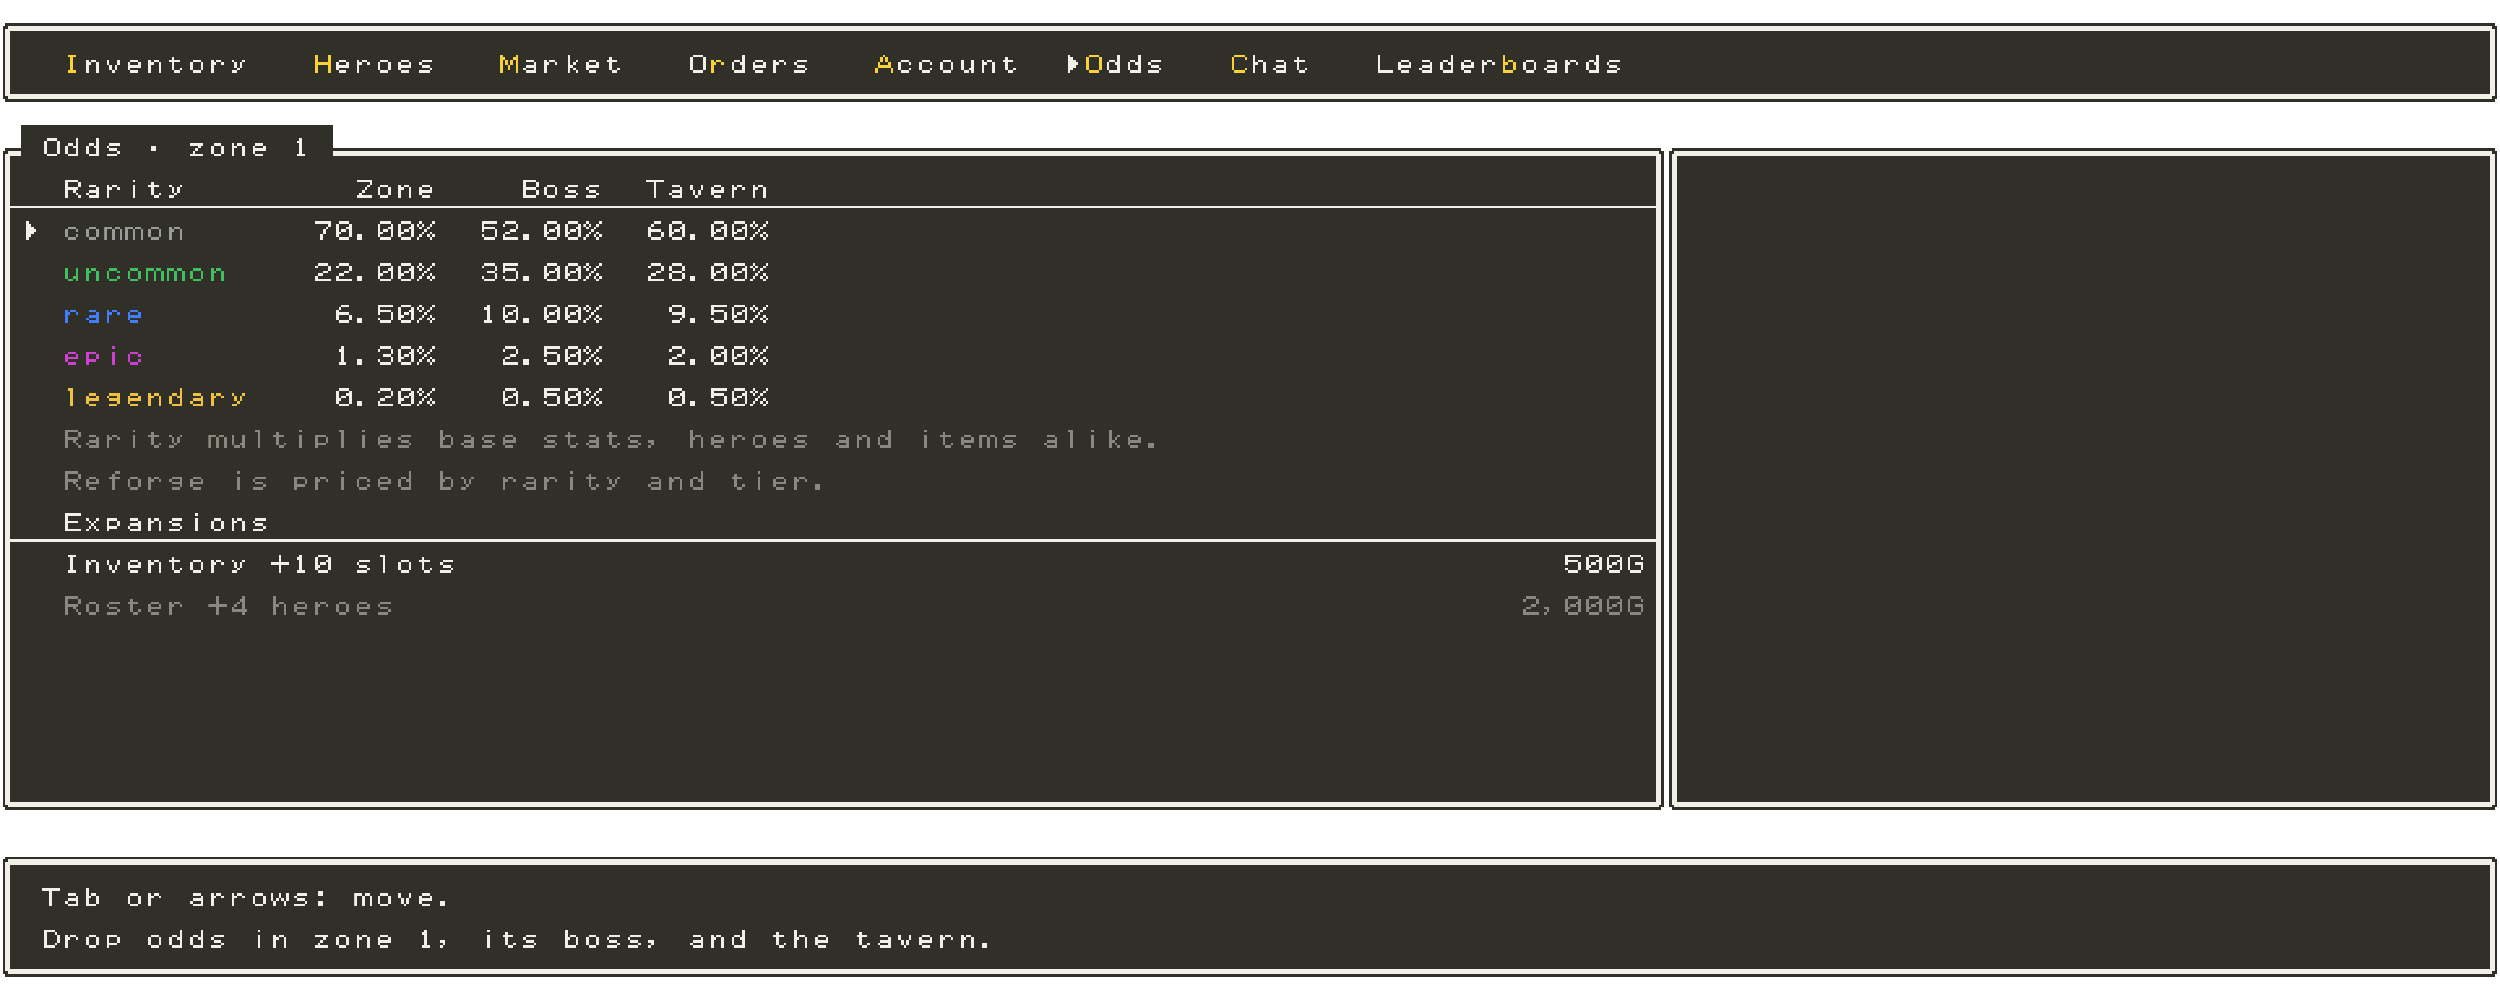
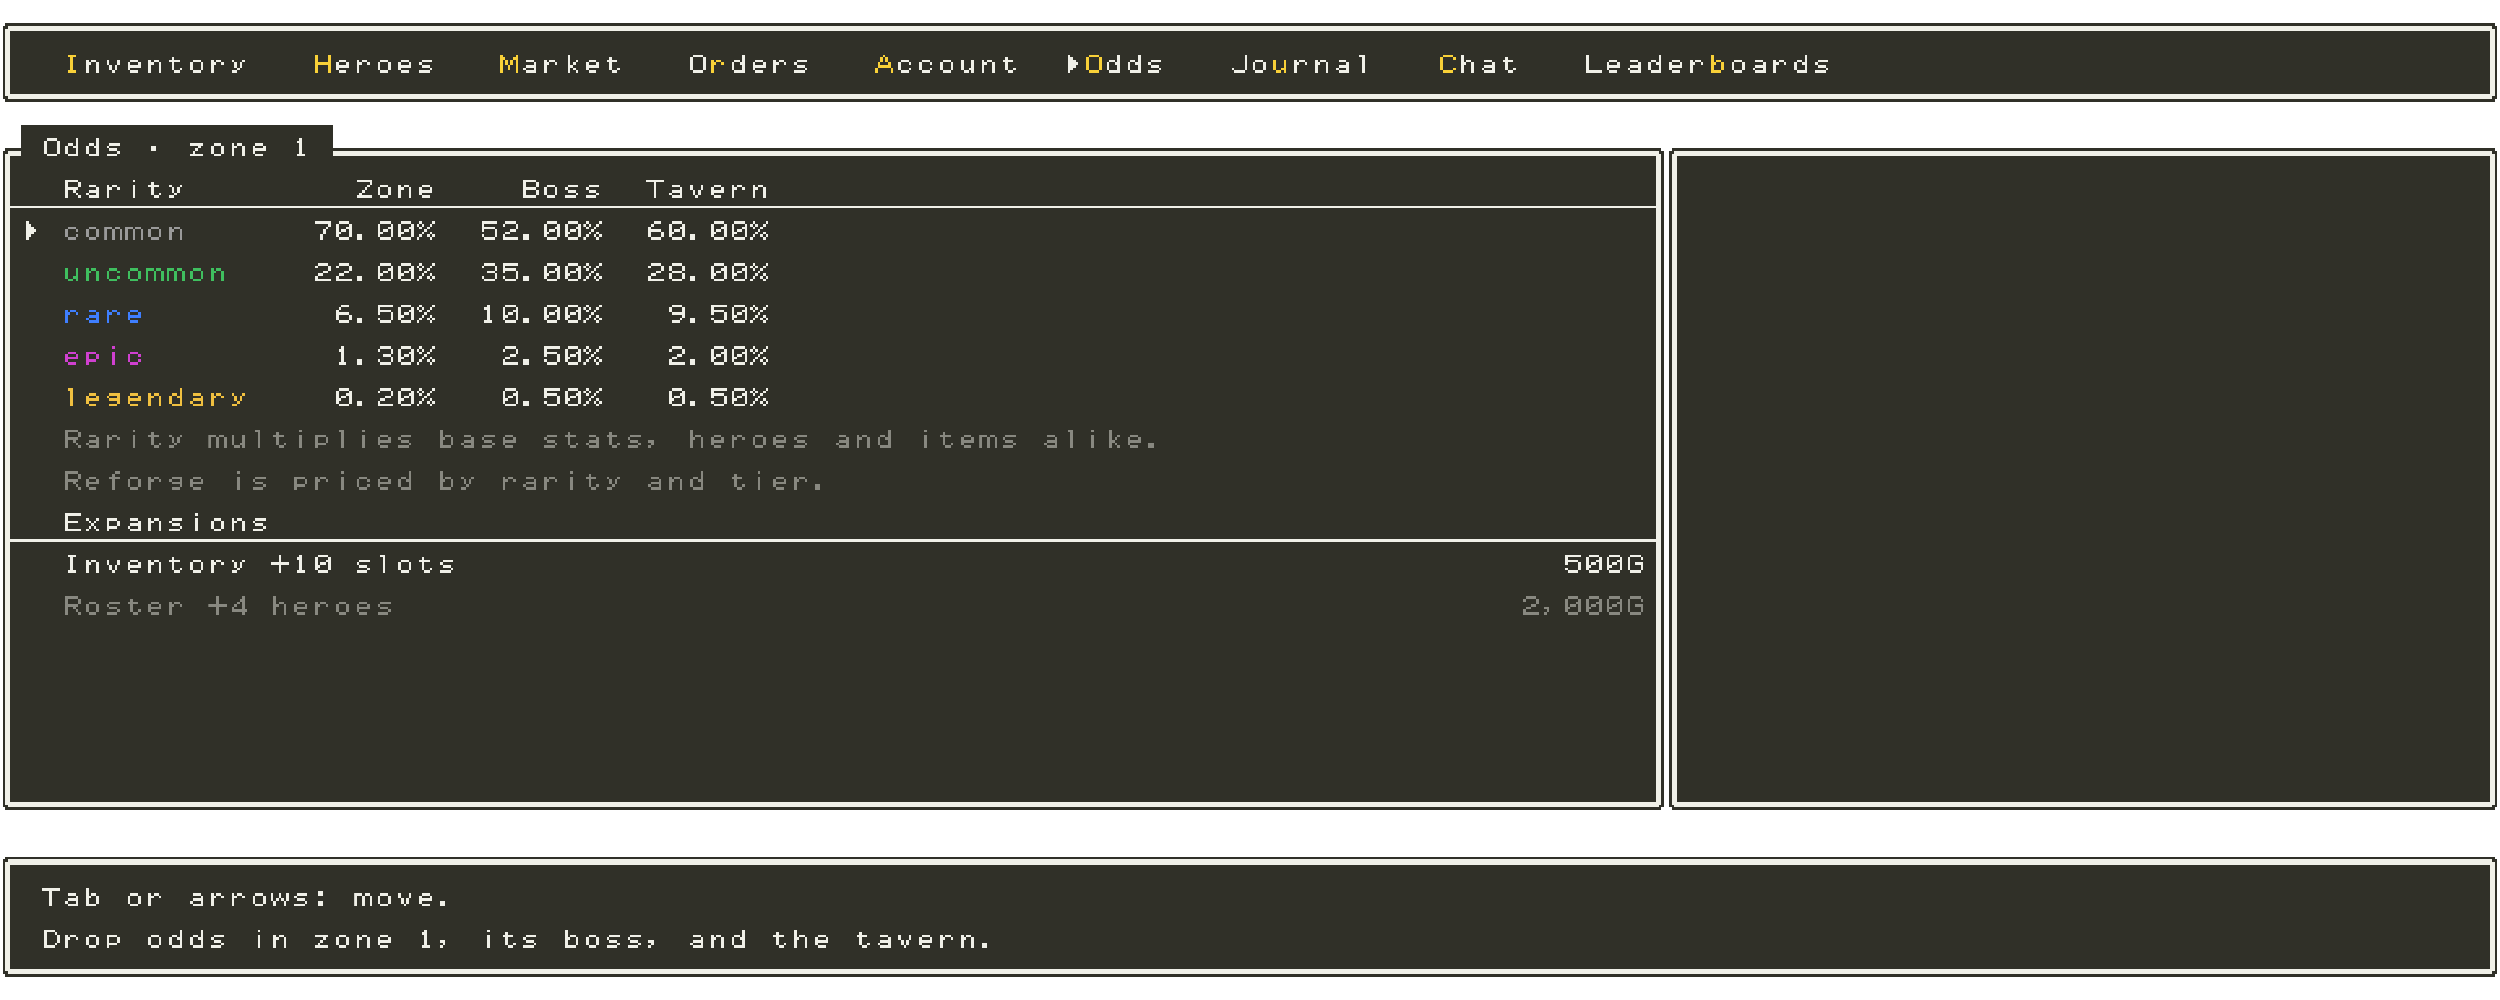
<svg xmlns="http://www.w3.org/2000/svg" viewBox="0 0 960 384" width="960" height="384" shape-rendering="crispEdges">
  <defs>
    <symbol id="g0">
      <path d="M2 5h3v1h-3zM3 6h1v1h-1zM3 7h1v1h-1zM3 8h1v1h-1zM3 9h1v1h-1zM3 10h1v1h-1zM2 11h3v1h-3z" />
    </symbol>
    <symbol id="g1">
      <path d="M1 7h1v1h-1zM3 7h2v1h-2zM1 8h2v1h-2zM5 8h1v1h-1zM1 9h1v1h-1zM5 9h1v1h-1zM1 10h1v1h-1zM5 10h1v1h-1zM1 11h1v1h-1zM5 11h1v1h-1z" />
    </symbol>
    <symbol id="g2">
      <path d="M1 7h1v1h-1zM5 7h1v1h-1zM1 8h1v1h-1zM5 8h1v1h-1zM2 9h1v1h-1zM4 9h1v1h-1zM2 10h1v1h-1zM4 10h1v1h-1zM3 11h1v1h-1z" />
    </symbol>
    <symbol id="g3">
      <path d="M2 7h3v1h-3zM1 8h1v1h-1zM5 8h1v1h-1zM1 9h5v1h-5zM1 10h1v1h-1zM2 11h3v1h-3z" />
    </symbol>
    <symbol id="g4">
      <path d="M2 6h1v1h-1zM1 7h4v1h-4zM2 8h1v1h-1zM2 9h1v1h-1zM2 10h1v1h-1zM5 10h1v1h-1zM3 11h2v1h-2z" />
    </symbol>
    <symbol id="g5">
      <path d="M2 7h3v1h-3zM1 8h1v1h-1zM5 8h1v1h-1zM1 9h1v1h-1zM5 9h1v1h-1zM1 10h1v1h-1zM5 10h1v1h-1zM2 11h3v1h-3z" />
    </symbol>
    <symbol id="g6">
      <path d="M1 7h1v1h-1zM3 7h2v1h-2zM1 8h2v1h-2zM5 8h1v1h-1zM1 9h1v1h-1zM1 10h1v1h-1zM1 11h1v1h-1z" />
    </symbol>
    <symbol id="g7">
      <path d="M1 7h1v1h-1zM5 7h1v1h-1zM2 8h1v1h-1zM4 8h1v1h-1zM2 9h1v1h-1zM4 9h1v1h-1zM3 10h1v1h-1zM1 11h2v1h-2z" />
    </symbol>
    <symbol id="g8">
      <path d="M1 5h1v1h-1zM6 5h1v1h-1zM1 6h1v1h-1zM6 6h1v1h-1zM1 7h1v1h-1zM6 7h1v1h-1zM1 8h6v1h-6zM1 9h1v1h-1zM6 9h1v1h-1zM1 10h1v1h-1zM6 10h1v1h-1zM1 11h1v1h-1zM6 11h1v1h-1z" />
    </symbol>
    <symbol id="g9">
      <path d="M2 7h4v1h-4zM1 8h1v1h-1zM2 9h3v1h-3zM5 10h1v1h-1zM1 11h4v1h-4z" />
    </symbol>
    <symbol id="g10">
      <path d="M0 5h1v1h-1zM6 5h1v1h-1zM0 6h2v1h-2zM5 6h2v1h-2zM0 7h1v1h-1zM2 7h1v1h-1zM4 7h1v1h-1zM6 7h1v1h-1zM0 8h1v1h-1zM2 8h1v1h-1zM4 8h1v1h-1zM6 8h1v1h-1zM0 9h1v1h-1zM3 9h1v1h-1zM6 9h1v1h-1zM0 10h1v1h-1zM3 10h1v1h-1zM6 10h1v1h-1zM0 11h1v1h-1zM6 11h1v1h-1z" />
    </symbol>
    <symbol id="g11">
      <path d="M2 7h3v1h-3zM5 8h1v1h-1zM2 9h4v1h-4zM1 10h1v1h-1zM5 10h1v1h-1zM2 11h4v1h-4z" />
    </symbol>
    <symbol id="g12">
      <path d="M2 5h1v1h-1zM2 6h1v1h-1zM2 7h1v1h-1zM5 7h1v1h-1zM2 8h1v1h-1zM4 8h1v1h-1zM2 9h2v1h-2zM2 10h1v1h-1zM4 10h1v1h-1zM2 11h1v1h-1zM5 11h1v1h-1z" />
    </symbol>
    <symbol id="g13">
      <path d="M2 5h4v1h-4zM1 6h1v1h-1zM6 6h1v1h-1zM1 7h1v1h-1zM6 7h1v1h-1zM1 8h1v1h-1zM6 8h1v1h-1zM1 9h1v1h-1zM6 9h1v1h-1zM1 10h1v1h-1zM6 10h1v1h-1zM2 11h4v1h-4z" />
    </symbol>
    <symbol id="g14">
      <path d="M5 5h1v1h-1zM5 6h1v1h-1zM2 7h2v1h-2zM5 7h1v1h-1zM1 8h1v1h-1zM4 8h2v1h-2zM1 9h1v1h-1zM5 9h1v1h-1zM1 10h1v1h-1zM5 10h1v1h-1zM2 11h4v1h-4z" />
    </symbol>
    <symbol id="g15">
      <path d="M3 5h1v1h-1zM2 6h1v1h-1zM4 6h1v1h-1zM2 7h1v1h-1zM4 7h1v1h-1zM1 8h1v1h-1zM5 8h1v1h-1zM1 9h5v1h-5zM0 10h1v1h-1zM6 10h1v1h-1zM0 11h1v1h-1zM6 11h1v1h-1z" />
    </symbol>
    <symbol id="g16">
      <path d="M2 7h3v1h-3zM1 8h1v1h-1zM5 8h1v1h-1zM1 9h1v1h-1zM1 10h1v1h-1zM5 10h1v1h-1zM2 11h3v1h-3z" />
    </symbol>
    <symbol id="g17">
      <path d="M1 7h1v1h-1zM5 7h1v1h-1zM1 8h1v1h-1zM5 8h1v1h-1zM1 9h1v1h-1zM5 9h1v1h-1zM1 10h1v1h-1zM4 10h2v1h-2zM2 11h2v1h-2zM5 11h1v1h-1z" />
    </symbol>
    <symbol id="g18">
      <path d="M2 5h1v1h-1zM2 6h2v1h-2zM2 7h3v1h-3zM2 8h4v1h-4zM2 9h3v1h-3zM2 10h2v1h-2zM2 11h1v1h-1z" />
    </symbol>
    <symbol id="g19">
+       <path d="M6 5h1v1h-1zM6 6h1v1h-1zM6 7h1v1h-1zM6 8h1v1h-1zM6 9h1v1h-1zM1 10h1v1h-1zM6 10h1v1h-1zM2 11h4v1h-4z" />
+     </symbol>
+     <symbol id="g20">
+       <path d="M2 5h2v1h-2zM3 6h1v1h-1zM3 7h1v1h-1zM3 8h1v1h-1zM3 9h1v1h-1zM3 10h1v1h-1zM3 11h1v1h-1z" />
+     </symbol>
+     <symbol id="g21">
      <path d="M2 5h4v1h-4zM1 6h1v1h-1zM6 6h1v1h-1zM1 7h1v1h-1zM1 8h1v1h-1zM1 9h1v1h-1zM1 10h1v1h-1zM6 10h1v1h-1zM2 11h4v1h-4z" />
    </symbol>
-     <symbol id="g20">
+     <symbol id="g22">
      <path d="M1 5h1v1h-1zM1 6h1v1h-1zM1 7h1v1h-1zM3 7h2v1h-2zM1 8h2v1h-2zM5 8h1v1h-1zM1 9h1v1h-1zM5 9h1v1h-1zM1 10h1v1h-1zM5 10h1v1h-1zM1 11h1v1h-1zM5 11h1v1h-1z" />
    </symbol>
-     <symbol id="g21">
+     <symbol id="g23">
      <path d="M1 5h1v1h-1zM1 6h1v1h-1zM1 7h1v1h-1zM1 8h1v1h-1zM1 9h1v1h-1zM1 10h1v1h-1zM1 11h6v1h-6z" />
    </symbol>
-     <symbol id="g22">
+     <symbol id="g24">
      <path d="M1 5h1v1h-1zM1 6h1v1h-1zM1 7h1v1h-1zM3 7h2v1h-2zM1 8h2v1h-2zM5 8h1v1h-1zM1 9h1v1h-1zM5 9h1v1h-1zM1 10h1v1h-1zM5 10h1v1h-1zM1 11h4v1h-4z" />
    </symbol>
-     <symbol id="g23">
+     <symbol id="g25">
      <path d="M2 8h2v1h-2zM2 9h2v1h-2z" />
    </symbol>
-     <symbol id="g24">
+     <symbol id="g26">
      <path d="M1 7h5v1h-5zM4 8h1v1h-1zM3 9h1v1h-1zM2 10h1v1h-1zM1 11h5v1h-5z" />
    </symbol>
-     <symbol id="g25">
+     <symbol id="g27">
      <path d="M3 5h1v1h-1zM2 6h2v1h-2zM3 7h1v1h-1zM3 8h1v1h-1zM3 9h1v1h-1zM3 10h1v1h-1zM2 11h3v1h-3z" />
    </symbol>
-     <symbol id="g26">
+     <symbol id="g28">
      <path d="M1 5h5v1h-5zM1 6h1v1h-1zM6 6h1v1h-1zM1 7h1v1h-1zM6 7h1v1h-1zM1 8h5v1h-5zM1 9h1v1h-1zM4 9h1v1h-1zM1 10h1v1h-1zM5 10h1v1h-1zM1 11h1v1h-1zM6 11h1v1h-1z" />
    </symbol>
-     <symbol id="g27">
+     <symbol id="g29">
      <path d="M3 5h1v1h-1zM3 7h1v1h-1zM3 8h1v1h-1zM3 9h1v1h-1zM3 10h1v1h-1zM3 11h1v1h-1z" />
    </symbol>
-     <symbol id="g28">
+     <symbol id="g30">
      <path d="M1 5h6v1h-6zM6 6h1v1h-1zM5 7h1v1h-1zM4 8h1v1h-1zM3 9h1v1h-1zM2 10h1v1h-1zM1 11h6v1h-6z" />
    </symbol>
-     <symbol id="g29">
+     <symbol id="g31">
      <path d="M1 5h5v1h-5zM1 6h1v1h-1zM6 6h1v1h-1zM1 7h1v1h-1zM6 7h1v1h-1zM1 8h5v1h-5zM1 9h1v1h-1zM6 9h1v1h-1zM1 10h1v1h-1zM6 10h1v1h-1zM1 11h5v1h-5z" />
    </symbol>
-     <symbol id="g30">
+     <symbol id="g32">
      <path d="M0 5h7v1h-7zM3 6h1v1h-1zM3 7h1v1h-1zM3 8h1v1h-1zM3 9h1v1h-1zM3 10h1v1h-1zM3 11h1v1h-1z" />
    </symbol>
-     <symbol id="g31">
+     <symbol id="g33">
      <path d="M0 7h3v1h-3zM4 7h2v1h-2zM0 8h1v1h-1zM3 8h1v1h-1zM6 8h1v1h-1zM0 9h1v1h-1zM3 9h1v1h-1zM6 9h1v1h-1zM0 10h1v1h-1zM3 10h1v1h-1zM6 10h1v1h-1zM0 11h1v1h-1zM3 11h1v1h-1zM6 11h1v1h-1z" />
    </symbol>
-     <symbol id="g32">
+     <symbol id="g34">
      <path d="M1 5h6v1h-6zM6 6h1v1h-1zM5 7h1v1h-1zM4 8h1v1h-1zM4 9h1v1h-1zM3 10h1v1h-1zM3 11h1v1h-1z" />
    </symbol>
-     <symbol id="g33">
+     <symbol id="g35">
      <path d="M2 5h4v1h-4zM1 6h1v1h-1zM6 6h1v1h-1zM1 7h1v1h-1zM5 7h2v1h-2zM1 8h1v1h-1zM3 8h2v1h-2zM6 8h1v1h-1zM1 9h2v1h-2zM6 9h1v1h-1zM1 10h1v1h-1zM6 10h1v1h-1zM2 11h4v1h-4z" />
    </symbol>
-     <symbol id="g34">
+     <symbol id="g36">
      <path d="M1 10h2v1h-2zM1 11h2v1h-2z" />
    </symbol>
-     <symbol id="g35">
+     <symbol id="g37">
      <path d="M1 5h1v1h-1zM6 5h1v1h-1zM0 6h1v1h-1zM2 6h1v1h-1zM5 6h1v1h-1zM1 7h1v1h-1zM4 7h1v1h-1zM3 8h1v1h-1zM2 9h1v1h-1zM5 9h1v1h-1zM1 10h1v1h-1zM4 10h1v1h-1zM6 10h1v1h-1zM0 11h1v1h-1zM5 11h1v1h-1z" />
    </symbol>
-     <symbol id="g36">
+     <symbol id="g38">
      <path d="M1 5h6v1h-6zM1 6h1v1h-1zM1 7h5v1h-5zM1 8h1v1h-1zM6 8h1v1h-1zM6 9h1v1h-1zM1 10h1v1h-1zM6 10h1v1h-1zM2 11h4v1h-4z" />
    </symbol>
-     <symbol id="g37">
+     <symbol id="g39">
      <path d="M2 5h4v1h-4zM1 6h1v1h-1zM6 6h1v1h-1zM6 7h1v1h-1zM4 8h2v1h-2zM2 9h2v1h-2zM1 10h1v1h-1zM1 11h6v1h-6z" />
    </symbol>
-     <symbol id="g38">
+     <symbol id="g40">
      <path d="M3 5h3v1h-3zM2 6h1v1h-1zM1 7h1v1h-1zM1 8h5v1h-5zM1 9h1v1h-1zM6 9h1v1h-1zM1 10h1v1h-1zM6 10h1v1h-1zM2 11h4v1h-4z" />
    </symbol>
-     <symbol id="g39">
+     <symbol id="g41">
      <path d="M2 5h4v1h-4zM1 6h1v1h-1zM6 6h1v1h-1zM6 7h1v1h-1zM3 8h3v1h-3zM6 9h1v1h-1zM1 10h1v1h-1zM6 10h1v1h-1zM2 11h4v1h-4z" />
    </symbol>
-     <symbol id="g40">
+     <symbol id="g42">
      <path d="M2 5h4v1h-4zM1 6h1v1h-1zM6 6h1v1h-1zM1 7h1v1h-1zM6 7h1v1h-1zM2 8h4v1h-4zM1 9h1v1h-1zM6 9h1v1h-1zM1 10h1v1h-1zM6 10h1v1h-1zM2 11h4v1h-4z" />
    </symbol>
-     <symbol id="g41">
+     <symbol id="g43">
      <path d="M2 5h4v1h-4zM1 6h1v1h-1zM6 6h1v1h-1zM1 7h1v1h-1zM6 7h1v1h-1zM2 8h5v1h-5zM6 9h1v1h-1zM5 10h1v1h-1zM2 11h3v1h-3z" />
    </symbol>
-     <symbol id="g42">
+     <symbol id="g44">
      <path d="M1 7h4v1h-4zM1 8h1v1h-1zM5 8h1v1h-1zM1 9h1v1h-1zM5 9h1v1h-1zM1 10h4v1h-4zM1 11h1v1h-1z" />
    </symbol>
-     <symbol id="g43">
-       <path d="M2 5h2v1h-2zM3 6h1v1h-1zM3 7h1v1h-1zM3 8h1v1h-1zM3 9h1v1h-1zM3 10h1v1h-1zM3 11h1v1h-1z" />
-     </symbol>
-     <symbol id="g44">
+     <symbol id="g45">
      <path d="M2 7h4v1h-4zM1 8h1v1h-1zM5 8h1v1h-1zM2 9h4v1h-4zM5 10h1v1h-1zM2 11h3v1h-3z" />
    </symbol>
-     <symbol id="g45">
+     <symbol id="g46">
      <path d="M1 9h2v1h-2zM2 10h1v1h-1zM1 11h1v1h-1z" />
    </symbol>
-     <symbol id="g46">
+     <symbol id="g47">
      <path d="M4 5h2v1h-2zM3 6h1v1h-1zM2 7h4v1h-4zM3 8h1v1h-1zM3 9h1v1h-1zM3 10h1v1h-1zM3 11h1v1h-1z" />
    </symbol>
-     <symbol id="g47">
+     <symbol id="g48">
      <path d="M1 5h6v1h-6zM1 6h1v1h-1zM1 7h1v1h-1zM1 8h5v1h-5zM1 9h1v1h-1zM1 10h1v1h-1zM1 11h6v1h-6z" />
    </symbol>
-     <symbol id="g48">
+     <symbol id="g49">
      <path d="M1 7h1v1h-1zM5 7h1v1h-1zM2 8h1v1h-1zM4 8h1v1h-1zM3 9h1v1h-1zM2 10h1v1h-1zM4 10h1v1h-1zM1 11h1v1h-1zM5 11h1v1h-1z" />
    </symbol>
-     <symbol id="g49">
+     <symbol id="g50">
      <path d="M3 5h1v1h-1zM3 6h1v1h-1zM3 7h1v1h-1zM0 8h7v1h-7zM3 9h1v1h-1zM3 10h1v1h-1zM3 11h1v1h-1z" />
    </symbol>
-     <symbol id="g50">
+     <symbol id="g51">
      <path d="M2 5h4v1h-4zM1 6h1v1h-1zM6 6h1v1h-1zM1 7h1v1h-1zM1 8h1v1h-1zM4 8h3v1h-3zM1 9h1v1h-1zM6 9h1v1h-1zM1 10h1v1h-1zM6 10h1v1h-1zM2 11h4v1h-4z" />
    </symbol>
-     <symbol id="g51">
+     <symbol id="g52">
      <path d="M5 5h1v1h-1zM4 6h2v1h-2zM3 7h1v1h-1zM5 7h1v1h-1zM2 8h1v1h-1zM5 8h1v1h-1zM1 9h1v1h-1zM5 9h1v1h-1zM1 10h6v1h-6zM5 11h1v1h-1z" />
    </symbol>
-     <symbol id="g52">
+     <symbol id="g53">
      <path d="M0 7h1v1h-1zM3 7h1v1h-1zM6 7h1v1h-1zM0 8h1v1h-1zM3 8h1v1h-1zM6 8h1v1h-1zM0 9h1v1h-1zM2 9h1v1h-1zM4 9h1v1h-1zM6 9h1v1h-1zM1 10h1v1h-1zM5 10h1v1h-1zM1 11h1v1h-1zM5 11h1v1h-1z" />
    </symbol>
-     <symbol id="g53">
+     <symbol id="g54">
      <path d="M2 6h2v1h-2zM2 7h2v1h-2zM2 10h2v1h-2zM2 11h2v1h-2z" />
    </symbol>
-     <symbol id="g54">
+     <symbol id="g55">
      <path d="M1 5h4v1h-4zM1 6h1v1h-1zM5 6h1v1h-1zM1 7h1v1h-1zM6 7h1v1h-1zM1 8h1v1h-1zM6 8h1v1h-1zM1 9h1v1h-1zM6 9h1v1h-1zM1 10h1v1h-1zM5 10h1v1h-1zM1 11h4v1h-4z" />
    </symbol>
  </defs>
  <g id="w-tab">
    <path fill="#303028" d="M2 9H958V10H959V38H958V39H2V38H1V10H2Z" />
    <g fill="#f0f0e8">
      <rect x="3" y="10" width="954" height="1" />
      <rect x="2" y="11" width="956" height="1" />
      <rect x="2" y="36" width="956" height="1" />
      <rect x="3" y="37" width="954" height="1" />
      <rect x="2" y="12" width="2" height="24" />
      <rect x="956" y="12" width="2" height="24" />
    </g>
    <use href="#g18" x="408" y="16" fill="#f0f0e8" />
    <use href="#g0" x="24" y="16" fill="#f8d038" />
    <use href="#g1" x="32" y="16" fill="#f0f0e8" />
    <use href="#g2" x="40" y="16" fill="#f0f0e8" />
    <use href="#g3" x="48" y="16" fill="#f0f0e8" />
    <use href="#g1" x="56" y="16" fill="#f0f0e8" />
    <use href="#g4" x="64" y="16" fill="#f0f0e8" />
    <use href="#g5" x="72" y="16" fill="#f0f0e8" />
    <use href="#g6" x="80" y="16" fill="#f0f0e8" />
    <use href="#g7" x="88" y="16" fill="#f0f0e8" />
    <use href="#g8" x="120" y="16" fill="#f8d038" />
    <use href="#g3" x="128" y="16" fill="#f0f0e8" />
    <use href="#g6" x="136" y="16" fill="#f0f0e8" />
    <use href="#g5" x="144" y="16" fill="#f0f0e8" />
    <use href="#g3" x="152" y="16" fill="#f0f0e8" />
    <use href="#g9" x="160" y="16" fill="#f0f0e8" />
    <use href="#g10" x="192" y="16" fill="#f8d038" />
    <use href="#g11" x="200" y="16" fill="#f0f0e8" />
    <use href="#g6" x="208" y="16" fill="#f0f0e8" />
    <use href="#g12" x="216" y="16" fill="#f0f0e8" />
    <use href="#g3" x="224" y="16" fill="#f0f0e8" />
    <use href="#g4" x="232" y="16" fill="#f0f0e8" />
    <use href="#g13" x="264" y="16" fill="#f0f0e8" />
    <use href="#g6" x="272" y="16" fill="#f8d038" />
    <use href="#g14" x="280" y="16" fill="#f0f0e8" />
    <use href="#g3" x="288" y="16" fill="#f0f0e8" />
    <use href="#g6" x="296" y="16" fill="#f0f0e8" />
    <use href="#g9" x="304" y="16" fill="#f0f0e8" />
    <use href="#g15" x="336" y="16" fill="#f8d038" />
    <use href="#g16" x="344" y="16" fill="#f0f0e8" />
    <use href="#g16" x="352" y="16" fill="#f0f0e8" />
    <use href="#g5" x="360" y="16" fill="#f0f0e8" />
    <use href="#g17" x="368" y="16" fill="#f0f0e8" />
    <use href="#g1" x="376" y="16" fill="#f0f0e8" />
    <use href="#g4" x="384" y="16" fill="#f0f0e8" />
    <use href="#g13" x="416" y="16" fill="#f8d038" />
    <use href="#g14" x="424" y="16" fill="#f0f0e8" />
    <use href="#g14" x="432" y="16" fill="#f0f0e8" />
    <use href="#g9" x="440" y="16" fill="#f0f0e8" />
-     <use href="#g19" x="472" y="16" fill="#f8d038" />
-     <use href="#g20" x="480" y="16" fill="#f0f0e8" />
-     <use href="#g11" x="488" y="16" fill="#f0f0e8" />
-     <use href="#g4" x="496" y="16" fill="#f0f0e8" />
-     <use href="#g21" x="528" y="16" fill="#f0f0e8" />
-     <use href="#g3" x="536" y="16" fill="#f0f0e8" />
-     <use href="#g11" x="544" y="16" fill="#f0f0e8" />
-     <use href="#g14" x="552" y="16" fill="#f0f0e8" />
-     <use href="#g3" x="560" y="16" fill="#f0f0e8" />
-     <use href="#g6" x="568" y="16" fill="#f0f0e8" />
-     <use href="#g22" x="576" y="16" fill="#f8d038" />
-     <use href="#g5" x="584" y="16" fill="#f0f0e8" />
-     <use href="#g11" x="592" y="16" fill="#f0f0e8" />
-     <use href="#g6" x="600" y="16" fill="#f0f0e8" />
-     <use href="#g14" x="608" y="16" fill="#f0f0e8" />
-     <use href="#g9" x="616" y="16" fill="#f0f0e8" />
+     <use href="#g19" x="472" y="16" fill="#f0f0e8" />
+     <use href="#g5" x="480" y="16" fill="#f0f0e8" />
+     <use href="#g17" x="488" y="16" fill="#f8d038" />
+     <use href="#g6" x="496" y="16" fill="#f0f0e8" />
+     <use href="#g1" x="504" y="16" fill="#f0f0e8" />
+     <use href="#g11" x="512" y="16" fill="#f0f0e8" />
+     <use href="#g20" x="520" y="16" fill="#f0f0e8" />
+     <use href="#g21" x="552" y="16" fill="#f8d038" />
+     <use href="#g22" x="560" y="16" fill="#f0f0e8" />
+     <use href="#g11" x="568" y="16" fill="#f0f0e8" />
+     <use href="#g4" x="576" y="16" fill="#f0f0e8" />
+     <use href="#g23" x="608" y="16" fill="#f0f0e8" />
+     <use href="#g3" x="616" y="16" fill="#f0f0e8" />
+     <use href="#g11" x="624" y="16" fill="#f0f0e8" />
+     <use href="#g14" x="632" y="16" fill="#f0f0e8" />
+     <use href="#g3" x="640" y="16" fill="#f0f0e8" />
+     <use href="#g6" x="648" y="16" fill="#f0f0e8" />
+     <use href="#g24" x="656" y="16" fill="#f8d038" />
+     <use href="#g5" x="664" y="16" fill="#f0f0e8" />
+     <use href="#g11" x="672" y="16" fill="#f0f0e8" />
+     <use href="#g6" x="680" y="16" fill="#f0f0e8" />
+     <use href="#g14" x="688" y="16" fill="#f0f0e8" />
+     <use href="#g9" x="696" y="16" fill="#f0f0e8" />
  </g>
  <g id="w-list" transform="translate(0 48)">
    <path fill="#303028" d="M2 9H638V10H639V262H638V263H2V262H1V10H2Z" />
    <g fill="#f0f0e8">
      <rect x="3" y="10" width="634" height="1" />
      <rect x="2" y="11" width="636" height="1" />
      <rect x="2" y="260" width="636" height="1" />
      <rect x="3" y="261" width="634" height="1" />
      <rect x="2" y="12" width="2" height="248" />
      <rect x="636" y="12" width="2" height="248" />
    </g>
    <rect x="8" y="0" width="120" height="16" fill="#303028" />
    <use href="#g13" x="16" y="0" fill="#f0f0e8" />
    <use href="#g14" x="24" y="0" fill="#f0f0e8" />
    <use href="#g14" x="32" y="0" fill="#f0f0e8" />
    <use href="#g9" x="40" y="0" fill="#f0f0e8" />
-     <use href="#g23" x="56" y="0" fill="#f0f0e8" />
-     <use href="#g24" x="72" y="0" fill="#f0f0e8" />
+     <use href="#g25" x="56" y="0" fill="#f0f0e8" />
+     <use href="#g26" x="72" y="0" fill="#f0f0e8" />
    <use href="#g5" x="80" y="0" fill="#f0f0e8" />
    <use href="#g1" x="88" y="0" fill="#f0f0e8" />
    <use href="#g3" x="96" y="0" fill="#f0f0e8" />
-     <use href="#g25" x="112" y="0" fill="#f0f0e8" />
-     <use href="#g26" x="24" y="16" fill="#f0f0e8" />
+     <use href="#g27" x="112" y="0" fill="#f0f0e8" />
+     <use href="#g28" x="24" y="16" fill="#f0f0e8" />
    <use href="#g11" x="32" y="16" fill="#f0f0e8" />
    <use href="#g6" x="40" y="16" fill="#f0f0e8" />
-     <use href="#g27" x="48" y="16" fill="#f0f0e8" />
+     <use href="#g29" x="48" y="16" fill="#f0f0e8" />
    <use href="#g4" x="56" y="16" fill="#f0f0e8" />
    <use href="#g7" x="64" y="16" fill="#f0f0e8" />
-     <use href="#g28" x="136" y="16" fill="#f0f0e8" />
+     <use href="#g30" x="136" y="16" fill="#f0f0e8" />
    <use href="#g5" x="144" y="16" fill="#f0f0e8" />
    <use href="#g1" x="152" y="16" fill="#f0f0e8" />
    <use href="#g3" x="160" y="16" fill="#f0f0e8" />
-     <use href="#g29" x="200" y="16" fill="#f0f0e8" />
+     <use href="#g31" x="200" y="16" fill="#f0f0e8" />
    <use href="#g5" x="208" y="16" fill="#f0f0e8" />
    <use href="#g9" x="216" y="16" fill="#f0f0e8" />
    <use href="#g9" x="224" y="16" fill="#f0f0e8" />
-     <use href="#g30" x="248" y="16" fill="#f0f0e8" />
+     <use href="#g32" x="248" y="16" fill="#f0f0e8" />
    <use href="#g11" x="256" y="16" fill="#f0f0e8" />
    <use href="#g2" x="264" y="16" fill="#f0f0e8" />
    <use href="#g3" x="272" y="16" fill="#f0f0e8" />
    <use href="#g6" x="280" y="16" fill="#f0f0e8" />
    <use href="#g1" x="288" y="16" fill="#f0f0e8" />
    <rect x="2" y="31" width="636" height="1" fill="#f0f0e8" />
    <use href="#g18" x="8" y="32" fill="#f0f0e8" />
    <use href="#g16" x="24" y="32" fill="#9a9a9a" />
    <use href="#g5" x="32" y="32" fill="#9a9a9a" />
-     <use href="#g31" x="40" y="32" fill="#9a9a9a" />
-     <use href="#g31" x="48" y="32" fill="#9a9a9a" />
+     <use href="#g33" x="40" y="32" fill="#9a9a9a" />
+     <use href="#g33" x="48" y="32" fill="#9a9a9a" />
    <use href="#g5" x="56" y="32" fill="#9a9a9a" />
    <use href="#g1" x="64" y="32" fill="#9a9a9a" />
-     <use href="#g32" x="120" y="32" fill="#f0f0e8" />
-     <use href="#g33" x="128" y="32" fill="#f0f0e8" />
-     <use href="#g34" x="136" y="32" fill="#f0f0e8" />
-     <use href="#g33" x="144" y="32" fill="#f0f0e8" />
-     <use href="#g33" x="152" y="32" fill="#f0f0e8" />
-     <use href="#g35" x="160" y="32" fill="#f0f0e8" />
-     <use href="#g36" x="184" y="32" fill="#f0f0e8" />
-     <use href="#g37" x="192" y="32" fill="#f0f0e8" />
-     <use href="#g34" x="200" y="32" fill="#f0f0e8" />
-     <use href="#g33" x="208" y="32" fill="#f0f0e8" />
-     <use href="#g33" x="216" y="32" fill="#f0f0e8" />
-     <use href="#g35" x="224" y="32" fill="#f0f0e8" />
-     <use href="#g38" x="248" y="32" fill="#f0f0e8" />
-     <use href="#g33" x="256" y="32" fill="#f0f0e8" />
-     <use href="#g34" x="264" y="32" fill="#f0f0e8" />
-     <use href="#g33" x="272" y="32" fill="#f0f0e8" />
-     <use href="#g33" x="280" y="32" fill="#f0f0e8" />
-     <use href="#g35" x="288" y="32" fill="#f0f0e8" />
+     <use href="#g34" x="120" y="32" fill="#f0f0e8" />
+     <use href="#g35" x="128" y="32" fill="#f0f0e8" />
+     <use href="#g36" x="136" y="32" fill="#f0f0e8" />
+     <use href="#g35" x="144" y="32" fill="#f0f0e8" />
+     <use href="#g35" x="152" y="32" fill="#f0f0e8" />
+     <use href="#g37" x="160" y="32" fill="#f0f0e8" />
+     <use href="#g38" x="184" y="32" fill="#f0f0e8" />
+     <use href="#g39" x="192" y="32" fill="#f0f0e8" />
+     <use href="#g36" x="200" y="32" fill="#f0f0e8" />
+     <use href="#g35" x="208" y="32" fill="#f0f0e8" />
+     <use href="#g35" x="216" y="32" fill="#f0f0e8" />
+     <use href="#g37" x="224" y="32" fill="#f0f0e8" />
+     <use href="#g40" x="248" y="32" fill="#f0f0e8" />
+     <use href="#g35" x="256" y="32" fill="#f0f0e8" />
+     <use href="#g36" x="264" y="32" fill="#f0f0e8" />
+     <use href="#g35" x="272" y="32" fill="#f0f0e8" />
+     <use href="#g35" x="280" y="32" fill="#f0f0e8" />
+     <use href="#g37" x="288" y="32" fill="#f0f0e8" />
    <use href="#g17" x="24" y="48" fill="#3fbf5f" />
    <use href="#g1" x="32" y="48" fill="#3fbf5f" />
    <use href="#g16" x="40" y="48" fill="#3fbf5f" />
    <use href="#g5" x="48" y="48" fill="#3fbf5f" />
-     <use href="#g31" x="56" y="48" fill="#3fbf5f" />
-     <use href="#g31" x="64" y="48" fill="#3fbf5f" />
+     <use href="#g33" x="56" y="48" fill="#3fbf5f" />
+     <use href="#g33" x="64" y="48" fill="#3fbf5f" />
    <use href="#g5" x="72" y="48" fill="#3fbf5f" />
    <use href="#g1" x="80" y="48" fill="#3fbf5f" />
-     <use href="#g37" x="120" y="48" fill="#f0f0e8" />
-     <use href="#g37" x="128" y="48" fill="#f0f0e8" />
-     <use href="#g34" x="136" y="48" fill="#f0f0e8" />
-     <use href="#g33" x="144" y="48" fill="#f0f0e8" />
-     <use href="#g33" x="152" y="48" fill="#f0f0e8" />
-     <use href="#g35" x="160" y="48" fill="#f0f0e8" />
-     <use href="#g39" x="184" y="48" fill="#f0f0e8" />
-     <use href="#g36" x="192" y="48" fill="#f0f0e8" />
-     <use href="#g34" x="200" y="48" fill="#f0f0e8" />
-     <use href="#g33" x="208" y="48" fill="#f0f0e8" />
-     <use href="#g33" x="216" y="48" fill="#f0f0e8" />
-     <use href="#g35" x="224" y="48" fill="#f0f0e8" />
-     <use href="#g37" x="248" y="48" fill="#f0f0e8" />
-     <use href="#g40" x="256" y="48" fill="#f0f0e8" />
-     <use href="#g34" x="264" y="48" fill="#f0f0e8" />
-     <use href="#g33" x="272" y="48" fill="#f0f0e8" />
-     <use href="#g33" x="280" y="48" fill="#f0f0e8" />
-     <use href="#g35" x="288" y="48" fill="#f0f0e8" />
+     <use href="#g39" x="120" y="48" fill="#f0f0e8" />
+     <use href="#g39" x="128" y="48" fill="#f0f0e8" />
+     <use href="#g36" x="136" y="48" fill="#f0f0e8" />
+     <use href="#g35" x="144" y="48" fill="#f0f0e8" />
+     <use href="#g35" x="152" y="48" fill="#f0f0e8" />
+     <use href="#g37" x="160" y="48" fill="#f0f0e8" />
+     <use href="#g41" x="184" y="48" fill="#f0f0e8" />
+     <use href="#g38" x="192" y="48" fill="#f0f0e8" />
+     <use href="#g36" x="200" y="48" fill="#f0f0e8" />
+     <use href="#g35" x="208" y="48" fill="#f0f0e8" />
+     <use href="#g35" x="216" y="48" fill="#f0f0e8" />
+     <use href="#g37" x="224" y="48" fill="#f0f0e8" />
+     <use href="#g39" x="248" y="48" fill="#f0f0e8" />
+     <use href="#g42" x="256" y="48" fill="#f0f0e8" />
+     <use href="#g36" x="264" y="48" fill="#f0f0e8" />
+     <use href="#g35" x="272" y="48" fill="#f0f0e8" />
+     <use href="#g35" x="280" y="48" fill="#f0f0e8" />
+     <use href="#g37" x="288" y="48" fill="#f0f0e8" />
    <use href="#g6" x="24" y="64" fill="#3f7fff" />
    <use href="#g11" x="32" y="64" fill="#3f7fff" />
    <use href="#g6" x="40" y="64" fill="#3f7fff" />
    <use href="#g3" x="48" y="64" fill="#3f7fff" />
-     <use href="#g38" x="128" y="64" fill="#f0f0e8" />
-     <use href="#g34" x="136" y="64" fill="#f0f0e8" />
-     <use href="#g36" x="144" y="64" fill="#f0f0e8" />
-     <use href="#g33" x="152" y="64" fill="#f0f0e8" />
-     <use href="#g35" x="160" y="64" fill="#f0f0e8" />
-     <use href="#g25" x="184" y="64" fill="#f0f0e8" />
-     <use href="#g33" x="192" y="64" fill="#f0f0e8" />
-     <use href="#g34" x="200" y="64" fill="#f0f0e8" />
-     <use href="#g33" x="208" y="64" fill="#f0f0e8" />
-     <use href="#g33" x="216" y="64" fill="#f0f0e8" />
-     <use href="#g35" x="224" y="64" fill="#f0f0e8" />
-     <use href="#g41" x="256" y="64" fill="#f0f0e8" />
-     <use href="#g34" x="264" y="64" fill="#f0f0e8" />
-     <use href="#g36" x="272" y="64" fill="#f0f0e8" />
-     <use href="#g33" x="280" y="64" fill="#f0f0e8" />
-     <use href="#g35" x="288" y="64" fill="#f0f0e8" />
+     <use href="#g40" x="128" y="64" fill="#f0f0e8" />
+     <use href="#g36" x="136" y="64" fill="#f0f0e8" />
+     <use href="#g38" x="144" y="64" fill="#f0f0e8" />
+     <use href="#g35" x="152" y="64" fill="#f0f0e8" />
+     <use href="#g37" x="160" y="64" fill="#f0f0e8" />
+     <use href="#g27" x="184" y="64" fill="#f0f0e8" />
+     <use href="#g35" x="192" y="64" fill="#f0f0e8" />
+     <use href="#g36" x="200" y="64" fill="#f0f0e8" />
+     <use href="#g35" x="208" y="64" fill="#f0f0e8" />
+     <use href="#g35" x="216" y="64" fill="#f0f0e8" />
+     <use href="#g37" x="224" y="64" fill="#f0f0e8" />
+     <use href="#g43" x="256" y="64" fill="#f0f0e8" />
+     <use href="#g36" x="264" y="64" fill="#f0f0e8" />
+     <use href="#g38" x="272" y="64" fill="#f0f0e8" />
+     <use href="#g35" x="280" y="64" fill="#f0f0e8" />
+     <use href="#g37" x="288" y="64" fill="#f0f0e8" />
    <use href="#g3" x="24" y="80" fill="#d040d0" />
-     <use href="#g42" x="32" y="80" fill="#d040d0" />
-     <use href="#g27" x="40" y="80" fill="#d040d0" />
+     <use href="#g44" x="32" y="80" fill="#d040d0" />
+     <use href="#g29" x="40" y="80" fill="#d040d0" />
    <use href="#g16" x="48" y="80" fill="#d040d0" />
-     <use href="#g25" x="128" y="80" fill="#f0f0e8" />
-     <use href="#g34" x="136" y="80" fill="#f0f0e8" />
-     <use href="#g39" x="144" y="80" fill="#f0f0e8" />
-     <use href="#g33" x="152" y="80" fill="#f0f0e8" />
-     <use href="#g35" x="160" y="80" fill="#f0f0e8" />
-     <use href="#g37" x="192" y="80" fill="#f0f0e8" />
-     <use href="#g34" x="200" y="80" fill="#f0f0e8" />
-     <use href="#g36" x="208" y="80" fill="#f0f0e8" />
-     <use href="#g33" x="216" y="80" fill="#f0f0e8" />
-     <use href="#g35" x="224" y="80" fill="#f0f0e8" />
-     <use href="#g37" x="256" y="80" fill="#f0f0e8" />
-     <use href="#g34" x="264" y="80" fill="#f0f0e8" />
-     <use href="#g33" x="272" y="80" fill="#f0f0e8" />
-     <use href="#g33" x="280" y="80" fill="#f0f0e8" />
-     <use href="#g35" x="288" y="80" fill="#f0f0e8" />
-     <use href="#g43" x="24" y="96" fill="#f0c040" />
+     <use href="#g27" x="128" y="80" fill="#f0f0e8" />
+     <use href="#g36" x="136" y="80" fill="#f0f0e8" />
+     <use href="#g41" x="144" y="80" fill="#f0f0e8" />
+     <use href="#g35" x="152" y="80" fill="#f0f0e8" />
+     <use href="#g37" x="160" y="80" fill="#f0f0e8" />
+     <use href="#g39" x="192" y="80" fill="#f0f0e8" />
+     <use href="#g36" x="200" y="80" fill="#f0f0e8" />
+     <use href="#g38" x="208" y="80" fill="#f0f0e8" />
+     <use href="#g35" x="216" y="80" fill="#f0f0e8" />
+     <use href="#g37" x="224" y="80" fill="#f0f0e8" />
+     <use href="#g39" x="256" y="80" fill="#f0f0e8" />
+     <use href="#g36" x="264" y="80" fill="#f0f0e8" />
+     <use href="#g35" x="272" y="80" fill="#f0f0e8" />
+     <use href="#g35" x="280" y="80" fill="#f0f0e8" />
+     <use href="#g37" x="288" y="80" fill="#f0f0e8" />
+     <use href="#g20" x="24" y="96" fill="#f0c040" />
    <use href="#g3" x="32" y="96" fill="#f0c040" />
-     <use href="#g44" x="40" y="96" fill="#f0c040" />
+     <use href="#g45" x="40" y="96" fill="#f0c040" />
    <use href="#g3" x="48" y="96" fill="#f0c040" />
    <use href="#g1" x="56" y="96" fill="#f0c040" />
    <use href="#g14" x="64" y="96" fill="#f0c040" />
    <use href="#g11" x="72" y="96" fill="#f0c040" />
    <use href="#g6" x="80" y="96" fill="#f0c040" />
    <use href="#g7" x="88" y="96" fill="#f0c040" />
-     <use href="#g33" x="128" y="96" fill="#f0f0e8" />
-     <use href="#g34" x="136" y="96" fill="#f0f0e8" />
-     <use href="#g37" x="144" y="96" fill="#f0f0e8" />
-     <use href="#g33" x="152" y="96" fill="#f0f0e8" />
-     <use href="#g35" x="160" y="96" fill="#f0f0e8" />
-     <use href="#g33" x="192" y="96" fill="#f0f0e8" />
-     <use href="#g34" x="200" y="96" fill="#f0f0e8" />
-     <use href="#g36" x="208" y="96" fill="#f0f0e8" />
-     <use href="#g33" x="216" y="96" fill="#f0f0e8" />
-     <use href="#g35" x="224" y="96" fill="#f0f0e8" />
-     <use href="#g33" x="256" y="96" fill="#f0f0e8" />
-     <use href="#g34" x="264" y="96" fill="#f0f0e8" />
-     <use href="#g36" x="272" y="96" fill="#f0f0e8" />
-     <use href="#g33" x="280" y="96" fill="#f0f0e8" />
-     <use href="#g35" x="288" y="96" fill="#f0f0e8" />
-     <use href="#g26" x="24" y="112" fill="#888880" />
+     <use href="#g35" x="128" y="96" fill="#f0f0e8" />
+     <use href="#g36" x="136" y="96" fill="#f0f0e8" />
+     <use href="#g39" x="144" y="96" fill="#f0f0e8" />
+     <use href="#g35" x="152" y="96" fill="#f0f0e8" />
+     <use href="#g37" x="160" y="96" fill="#f0f0e8" />
+     <use href="#g35" x="192" y="96" fill="#f0f0e8" />
+     <use href="#g36" x="200" y="96" fill="#f0f0e8" />
+     <use href="#g38" x="208" y="96" fill="#f0f0e8" />
+     <use href="#g35" x="216" y="96" fill="#f0f0e8" />
+     <use href="#g37" x="224" y="96" fill="#f0f0e8" />
+     <use href="#g35" x="256" y="96" fill="#f0f0e8" />
+     <use href="#g36" x="264" y="96" fill="#f0f0e8" />
+     <use href="#g38" x="272" y="96" fill="#f0f0e8" />
+     <use href="#g35" x="280" y="96" fill="#f0f0e8" />
+     <use href="#g37" x="288" y="96" fill="#f0f0e8" />
+     <use href="#g28" x="24" y="112" fill="#888880" />
    <use href="#g11" x="32" y="112" fill="#888880" />
    <use href="#g6" x="40" y="112" fill="#888880" />
-     <use href="#g27" x="48" y="112" fill="#888880" />
+     <use href="#g29" x="48" y="112" fill="#888880" />
    <use href="#g4" x="56" y="112" fill="#888880" />
    <use href="#g7" x="64" y="112" fill="#888880" />
-     <use href="#g31" x="80" y="112" fill="#888880" />
+     <use href="#g33" x="80" y="112" fill="#888880" />
    <use href="#g17" x="88" y="112" fill="#888880" />
-     <use href="#g43" x="96" y="112" fill="#888880" />
+     <use href="#g20" x="96" y="112" fill="#888880" />
    <use href="#g4" x="104" y="112" fill="#888880" />
-     <use href="#g27" x="112" y="112" fill="#888880" />
-     <use href="#g42" x="120" y="112" fill="#888880" />
-     <use href="#g43" x="128" y="112" fill="#888880" />
-     <use href="#g27" x="136" y="112" fill="#888880" />
+     <use href="#g29" x="112" y="112" fill="#888880" />
+     <use href="#g44" x="120" y="112" fill="#888880" />
+     <use href="#g20" x="128" y="112" fill="#888880" />
+     <use href="#g29" x="136" y="112" fill="#888880" />
    <use href="#g3" x="144" y="112" fill="#888880" />
    <use href="#g9" x="152" y="112" fill="#888880" />
-     <use href="#g22" x="168" y="112" fill="#888880" />
+     <use href="#g24" x="168" y="112" fill="#888880" />
    <use href="#g11" x="176" y="112" fill="#888880" />
    <use href="#g9" x="184" y="112" fill="#888880" />
    <use href="#g3" x="192" y="112" fill="#888880" />
    <use href="#g9" x="208" y="112" fill="#888880" />
    <use href="#g4" x="216" y="112" fill="#888880" />
    <use href="#g11" x="224" y="112" fill="#888880" />
    <use href="#g4" x="232" y="112" fill="#888880" />
    <use href="#g9" x="240" y="112" fill="#888880" />
-     <use href="#g45" x="248" y="112" fill="#888880" />
-     <use href="#g20" x="264" y="112" fill="#888880" />
+     <use href="#g46" x="248" y="112" fill="#888880" />
+     <use href="#g22" x="264" y="112" fill="#888880" />
    <use href="#g3" x="272" y="112" fill="#888880" />
    <use href="#g6" x="280" y="112" fill="#888880" />
    <use href="#g5" x="288" y="112" fill="#888880" />
    <use href="#g3" x="296" y="112" fill="#888880" />
    <use href="#g9" x="304" y="112" fill="#888880" />
    <use href="#g11" x="320" y="112" fill="#888880" />
    <use href="#g1" x="328" y="112" fill="#888880" />
    <use href="#g14" x="336" y="112" fill="#888880" />
-     <use href="#g27" x="352" y="112" fill="#888880" />
+     <use href="#g29" x="352" y="112" fill="#888880" />
    <use href="#g4" x="360" y="112" fill="#888880" />
    <use href="#g3" x="368" y="112" fill="#888880" />
-     <use href="#g31" x="376" y="112" fill="#888880" />
+     <use href="#g33" x="376" y="112" fill="#888880" />
    <use href="#g9" x="384" y="112" fill="#888880" />
    <use href="#g11" x="400" y="112" fill="#888880" />
-     <use href="#g43" x="408" y="112" fill="#888880" />
-     <use href="#g27" x="416" y="112" fill="#888880" />
+     <use href="#g20" x="408" y="112" fill="#888880" />
+     <use href="#g29" x="416" y="112" fill="#888880" />
    <use href="#g12" x="424" y="112" fill="#888880" />
    <use href="#g3" x="432" y="112" fill="#888880" />
-     <use href="#g34" x="440" y="112" fill="#888880" />
-     <use href="#g26" x="24" y="128" fill="#888880" />
+     <use href="#g36" x="440" y="112" fill="#888880" />
+     <use href="#g28" x="24" y="128" fill="#888880" />
    <use href="#g3" x="32" y="128" fill="#888880" />
-     <use href="#g46" x="40" y="128" fill="#888880" />
+     <use href="#g47" x="40" y="128" fill="#888880" />
    <use href="#g5" x="48" y="128" fill="#888880" />
    <use href="#g6" x="56" y="128" fill="#888880" />
-     <use href="#g44" x="64" y="128" fill="#888880" />
+     <use href="#g45" x="64" y="128" fill="#888880" />
    <use href="#g3" x="72" y="128" fill="#888880" />
-     <use href="#g27" x="88" y="128" fill="#888880" />
+     <use href="#g29" x="88" y="128" fill="#888880" />
    <use href="#g9" x="96" y="128" fill="#888880" />
-     <use href="#g42" x="112" y="128" fill="#888880" />
+     <use href="#g44" x="112" y="128" fill="#888880" />
    <use href="#g6" x="120" y="128" fill="#888880" />
-     <use href="#g27" x="128" y="128" fill="#888880" />
+     <use href="#g29" x="128" y="128" fill="#888880" />
    <use href="#g16" x="136" y="128" fill="#888880" />
    <use href="#g3" x="144" y="128" fill="#888880" />
    <use href="#g14" x="152" y="128" fill="#888880" />
-     <use href="#g22" x="168" y="128" fill="#888880" />
+     <use href="#g24" x="168" y="128" fill="#888880" />
    <use href="#g7" x="176" y="128" fill="#888880" />
    <use href="#g6" x="192" y="128" fill="#888880" />
    <use href="#g11" x="200" y="128" fill="#888880" />
    <use href="#g6" x="208" y="128" fill="#888880" />
-     <use href="#g27" x="216" y="128" fill="#888880" />
+     <use href="#g29" x="216" y="128" fill="#888880" />
    <use href="#g4" x="224" y="128" fill="#888880" />
    <use href="#g7" x="232" y="128" fill="#888880" />
    <use href="#g11" x="248" y="128" fill="#888880" />
    <use href="#g1" x="256" y="128" fill="#888880" />
    <use href="#g14" x="264" y="128" fill="#888880" />
    <use href="#g4" x="280" y="128" fill="#888880" />
-     <use href="#g27" x="288" y="128" fill="#888880" />
+     <use href="#g29" x="288" y="128" fill="#888880" />
    <use href="#g3" x="296" y="128" fill="#888880" />
    <use href="#g6" x="304" y="128" fill="#888880" />
-     <use href="#g34" x="312" y="128" fill="#888880" />
-     <use href="#g47" x="24" y="144" fill="#f0f0e8" />
-     <use href="#g48" x="32" y="144" fill="#f0f0e8" />
-     <use href="#g42" x="40" y="144" fill="#f0f0e8" />
+     <use href="#g36" x="312" y="128" fill="#888880" />
+     <use href="#g48" x="24" y="144" fill="#f0f0e8" />
+     <use href="#g49" x="32" y="144" fill="#f0f0e8" />
+     <use href="#g44" x="40" y="144" fill="#f0f0e8" />
    <use href="#g11" x="48" y="144" fill="#f0f0e8" />
    <use href="#g1" x="56" y="144" fill="#f0f0e8" />
    <use href="#g9" x="64" y="144" fill="#f0f0e8" />
-     <use href="#g27" x="72" y="144" fill="#f0f0e8" />
+     <use href="#g29" x="72" y="144" fill="#f0f0e8" />
    <use href="#g5" x="80" y="144" fill="#f0f0e8" />
    <use href="#g1" x="88" y="144" fill="#f0f0e8" />
    <use href="#g9" x="96" y="144" fill="#f0f0e8" />
    <rect x="2" y="159" width="636" height="1" fill="#f0f0e8" />
    <use href="#g0" x="24" y="160" fill="#f0f0e8" />
    <use href="#g1" x="32" y="160" fill="#f0f0e8" />
    <use href="#g2" x="40" y="160" fill="#f0f0e8" />
    <use href="#g3" x="48" y="160" fill="#f0f0e8" />
    <use href="#g1" x="56" y="160" fill="#f0f0e8" />
    <use href="#g4" x="64" y="160" fill="#f0f0e8" />
    <use href="#g5" x="72" y="160" fill="#f0f0e8" />
    <use href="#g6" x="80" y="160" fill="#f0f0e8" />
    <use href="#g7" x="88" y="160" fill="#f0f0e8" />
-     <use href="#g49" x="104" y="160" fill="#f0f0e8" />
-     <use href="#g25" x="112" y="160" fill="#f0f0e8" />
-     <use href="#g33" x="120" y="160" fill="#f0f0e8" />
+     <use href="#g50" x="104" y="160" fill="#f0f0e8" />
+     <use href="#g27" x="112" y="160" fill="#f0f0e8" />
+     <use href="#g35" x="120" y="160" fill="#f0f0e8" />
    <use href="#g9" x="136" y="160" fill="#f0f0e8" />
-     <use href="#g43" x="144" y="160" fill="#f0f0e8" />
+     <use href="#g20" x="144" y="160" fill="#f0f0e8" />
    <use href="#g5" x="152" y="160" fill="#f0f0e8" />
    <use href="#g4" x="160" y="160" fill="#f0f0e8" />
    <use href="#g9" x="168" y="160" fill="#f0f0e8" />
-     <use href="#g36" x="600" y="160" fill="#f0f0e8" />
-     <use href="#g33" x="608" y="160" fill="#f0f0e8" />
-     <use href="#g33" x="616" y="160" fill="#f0f0e8" />
-     <use href="#g50" x="624" y="160" fill="#f0f0e8" />
-     <use href="#g26" x="24" y="176" fill="#888880" />
+     <use href="#g38" x="600" y="160" fill="#f0f0e8" />
+     <use href="#g35" x="608" y="160" fill="#f0f0e8" />
+     <use href="#g35" x="616" y="160" fill="#f0f0e8" />
+     <use href="#g51" x="624" y="160" fill="#f0f0e8" />
+     <use href="#g28" x="24" y="176" fill="#888880" />
    <use href="#g5" x="32" y="176" fill="#888880" />
    <use href="#g9" x="40" y="176" fill="#888880" />
    <use href="#g4" x="48" y="176" fill="#888880" />
    <use href="#g3" x="56" y="176" fill="#888880" />
    <use href="#g6" x="64" y="176" fill="#888880" />
-     <use href="#g49" x="80" y="176" fill="#888880" />
-     <use href="#g51" x="88" y="176" fill="#888880" />
-     <use href="#g20" x="104" y="176" fill="#888880" />
+     <use href="#g50" x="80" y="176" fill="#888880" />
+     <use href="#g52" x="88" y="176" fill="#888880" />
+     <use href="#g22" x="104" y="176" fill="#888880" />
    <use href="#g3" x="112" y="176" fill="#888880" />
    <use href="#g6" x="120" y="176" fill="#888880" />
    <use href="#g5" x="128" y="176" fill="#888880" />
    <use href="#g3" x="136" y="176" fill="#888880" />
    <use href="#g9" x="144" y="176" fill="#888880" />
-     <use href="#g37" x="584" y="176" fill="#888880" />
-     <use href="#g45" x="592" y="176" fill="#888880" />
-     <use href="#g33" x="600" y="176" fill="#888880" />
-     <use href="#g33" x="608" y="176" fill="#888880" />
-     <use href="#g33" x="616" y="176" fill="#888880" />
-     <use href="#g50" x="624" y="176" fill="#888880" />
+     <use href="#g39" x="584" y="176" fill="#888880" />
+     <use href="#g46" x="592" y="176" fill="#888880" />
+     <use href="#g35" x="600" y="176" fill="#888880" />
+     <use href="#g35" x="608" y="176" fill="#888880" />
+     <use href="#g35" x="616" y="176" fill="#888880" />
+     <use href="#g51" x="624" y="176" fill="#888880" />
  </g>
  <g id="w-detail" transform="translate(0 48)">
    <path fill="#303028" d="M642 9H958V10H959V262H958V263H642V262H641V10H642Z" />
    <g fill="#f0f0e8">
      <rect x="643" y="10" width="314" height="1" />
      <rect x="642" y="11" width="316" height="1" />
      <rect x="642" y="260" width="316" height="1" />
      <rect x="643" y="261" width="314" height="1" />
      <rect x="642" y="12" width="2" height="248" />
      <rect x="956" y="12" width="2" height="248" />
    </g>
  </g>
  <g id="w-message" transform="translate(0 320)">
    <path fill="#303028" d="M2 9H958V10H959V54H958V55H2V54H1V10H2Z" />
    <g fill="#f0f0e8">
      <rect x="3" y="10" width="954" height="1" />
      <rect x="2" y="11" width="956" height="1" />
      <rect x="2" y="52" width="956" height="1" />
      <rect x="3" y="53" width="954" height="1" />
      <rect x="2" y="12" width="2" height="40" />
      <rect x="956" y="12" width="2" height="40" />
    </g>
-     <use href="#g30" x="16" y="16" fill="#f0f0e8" />
+     <use href="#g32" x="16" y="16" fill="#f0f0e8" />
    <use href="#g11" x="24" y="16" fill="#f0f0e8" />
-     <use href="#g22" x="32" y="16" fill="#f0f0e8" />
+     <use href="#g24" x="32" y="16" fill="#f0f0e8" />
    <use href="#g5" x="48" y="16" fill="#f0f0e8" />
    <use href="#g6" x="56" y="16" fill="#f0f0e8" />
    <use href="#g11" x="72" y="16" fill="#f0f0e8" />
    <use href="#g6" x="80" y="16" fill="#f0f0e8" />
    <use href="#g6" x="88" y="16" fill="#f0f0e8" />
    <use href="#g5" x="96" y="16" fill="#f0f0e8" />
-     <use href="#g52" x="104" y="16" fill="#f0f0e8" />
+     <use href="#g53" x="104" y="16" fill="#f0f0e8" />
    <use href="#g9" x="112" y="16" fill="#f0f0e8" />
-     <use href="#g53" x="120" y="16" fill="#f0f0e8" />
-     <use href="#g31" x="136" y="16" fill="#f0f0e8" />
+     <use href="#g54" x="120" y="16" fill="#f0f0e8" />
+     <use href="#g33" x="136" y="16" fill="#f0f0e8" />
    <use href="#g5" x="144" y="16" fill="#f0f0e8" />
    <use href="#g2" x="152" y="16" fill="#f0f0e8" />
    <use href="#g3" x="160" y="16" fill="#f0f0e8" />
-     <use href="#g34" x="168" y="16" fill="#f0f0e8" />
-     <use href="#g54" x="16" y="32" fill="#f0f0e8" />
+     <use href="#g36" x="168" y="16" fill="#f0f0e8" />
+     <use href="#g55" x="16" y="32" fill="#f0f0e8" />
    <use href="#g6" x="24" y="32" fill="#f0f0e8" />
    <use href="#g5" x="32" y="32" fill="#f0f0e8" />
-     <use href="#g42" x="40" y="32" fill="#f0f0e8" />
+     <use href="#g44" x="40" y="32" fill="#f0f0e8" />
    <use href="#g5" x="56" y="32" fill="#f0f0e8" />
    <use href="#g14" x="64" y="32" fill="#f0f0e8" />
    <use href="#g14" x="72" y="32" fill="#f0f0e8" />
    <use href="#g9" x="80" y="32" fill="#f0f0e8" />
-     <use href="#g27" x="96" y="32" fill="#f0f0e8" />
+     <use href="#g29" x="96" y="32" fill="#f0f0e8" />
    <use href="#g1" x="104" y="32" fill="#f0f0e8" />
-     <use href="#g24" x="120" y="32" fill="#f0f0e8" />
+     <use href="#g26" x="120" y="32" fill="#f0f0e8" />
    <use href="#g5" x="128" y="32" fill="#f0f0e8" />
    <use href="#g1" x="136" y="32" fill="#f0f0e8" />
    <use href="#g3" x="144" y="32" fill="#f0f0e8" />
-     <use href="#g25" x="160" y="32" fill="#f0f0e8" />
-     <use href="#g45" x="168" y="32" fill="#f0f0e8" />
-     <use href="#g27" x="184" y="32" fill="#f0f0e8" />
+     <use href="#g27" x="160" y="32" fill="#f0f0e8" />
+     <use href="#g46" x="168" y="32" fill="#f0f0e8" />
+     <use href="#g29" x="184" y="32" fill="#f0f0e8" />
    <use href="#g4" x="192" y="32" fill="#f0f0e8" />
    <use href="#g9" x="200" y="32" fill="#f0f0e8" />
-     <use href="#g22" x="216" y="32" fill="#f0f0e8" />
+     <use href="#g24" x="216" y="32" fill="#f0f0e8" />
    <use href="#g5" x="224" y="32" fill="#f0f0e8" />
    <use href="#g9" x="232" y="32" fill="#f0f0e8" />
    <use href="#g9" x="240" y="32" fill="#f0f0e8" />
-     <use href="#g45" x="248" y="32" fill="#f0f0e8" />
+     <use href="#g46" x="248" y="32" fill="#f0f0e8" />
    <use href="#g11" x="264" y="32" fill="#f0f0e8" />
    <use href="#g1" x="272" y="32" fill="#f0f0e8" />
    <use href="#g14" x="280" y="32" fill="#f0f0e8" />
    <use href="#g4" x="296" y="32" fill="#f0f0e8" />
-     <use href="#g20" x="304" y="32" fill="#f0f0e8" />
+     <use href="#g22" x="304" y="32" fill="#f0f0e8" />
    <use href="#g3" x="312" y="32" fill="#f0f0e8" />
    <use href="#g4" x="328" y="32" fill="#f0f0e8" />
    <use href="#g11" x="336" y="32" fill="#f0f0e8" />
    <use href="#g2" x="344" y="32" fill="#f0f0e8" />
    <use href="#g3" x="352" y="32" fill="#f0f0e8" />
    <use href="#g6" x="360" y="32" fill="#f0f0e8" />
    <use href="#g1" x="368" y="32" fill="#f0f0e8" />
-     <use href="#g34" x="376" y="32" fill="#f0f0e8" />
+     <use href="#g36" x="376" y="32" fill="#f0f0e8" />
  </g>
</svg>
